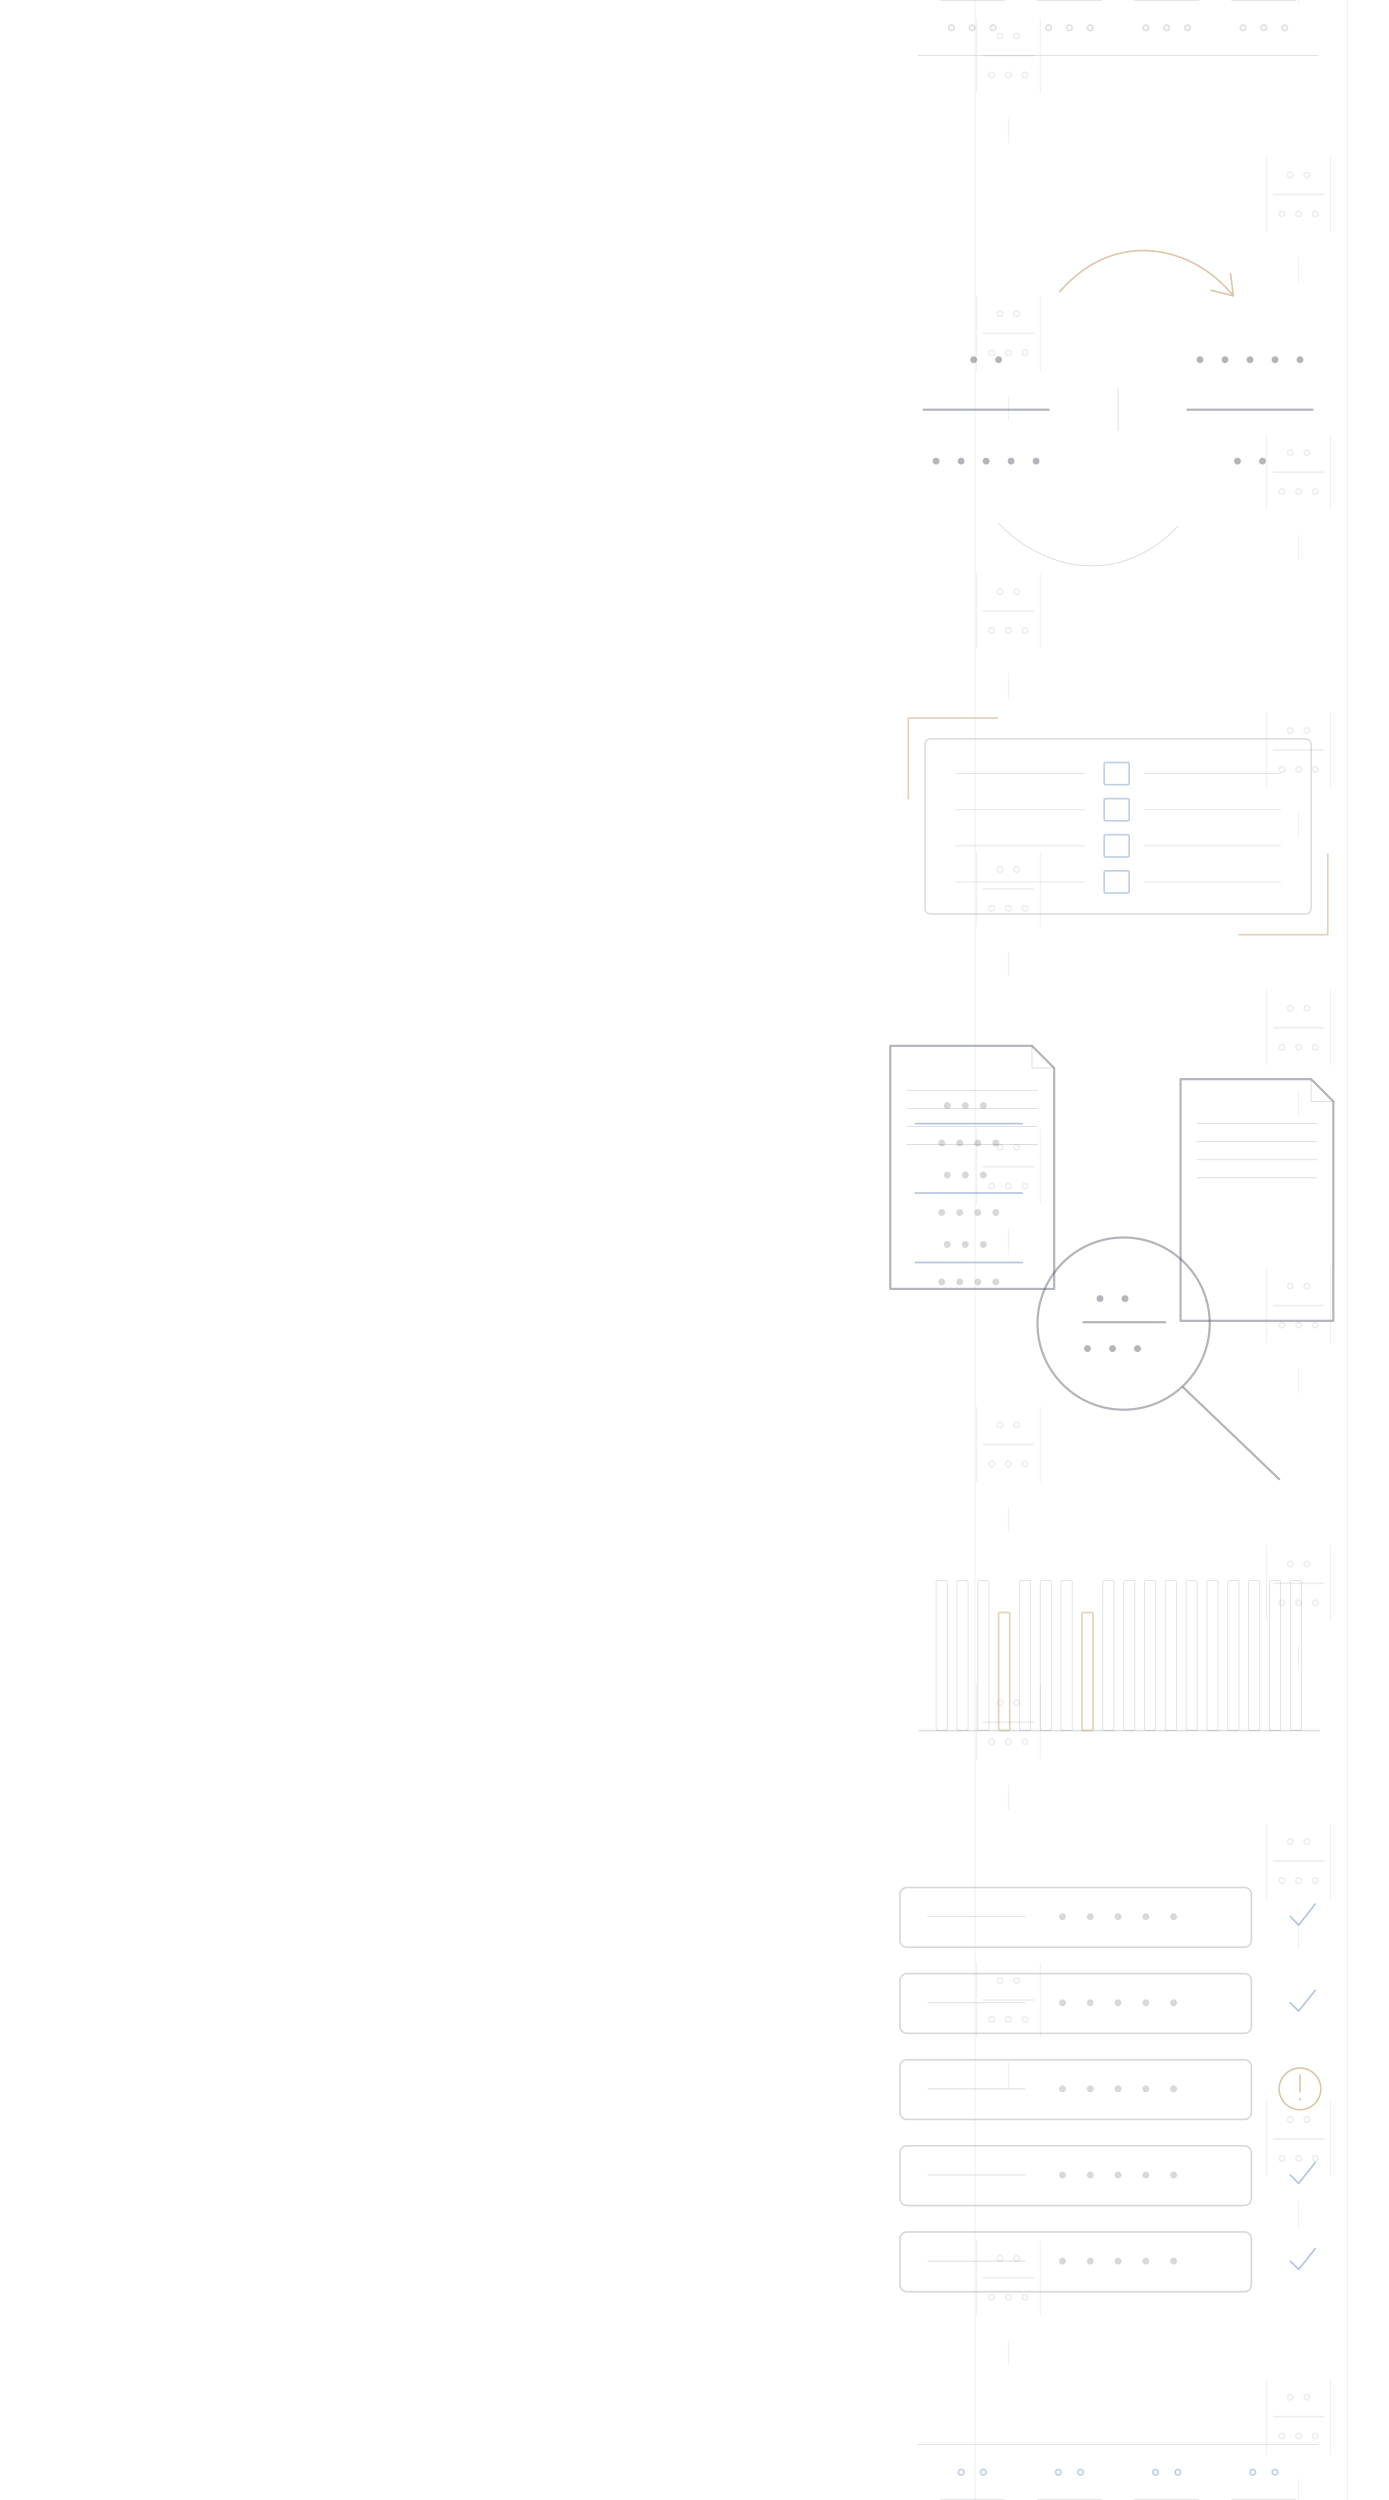
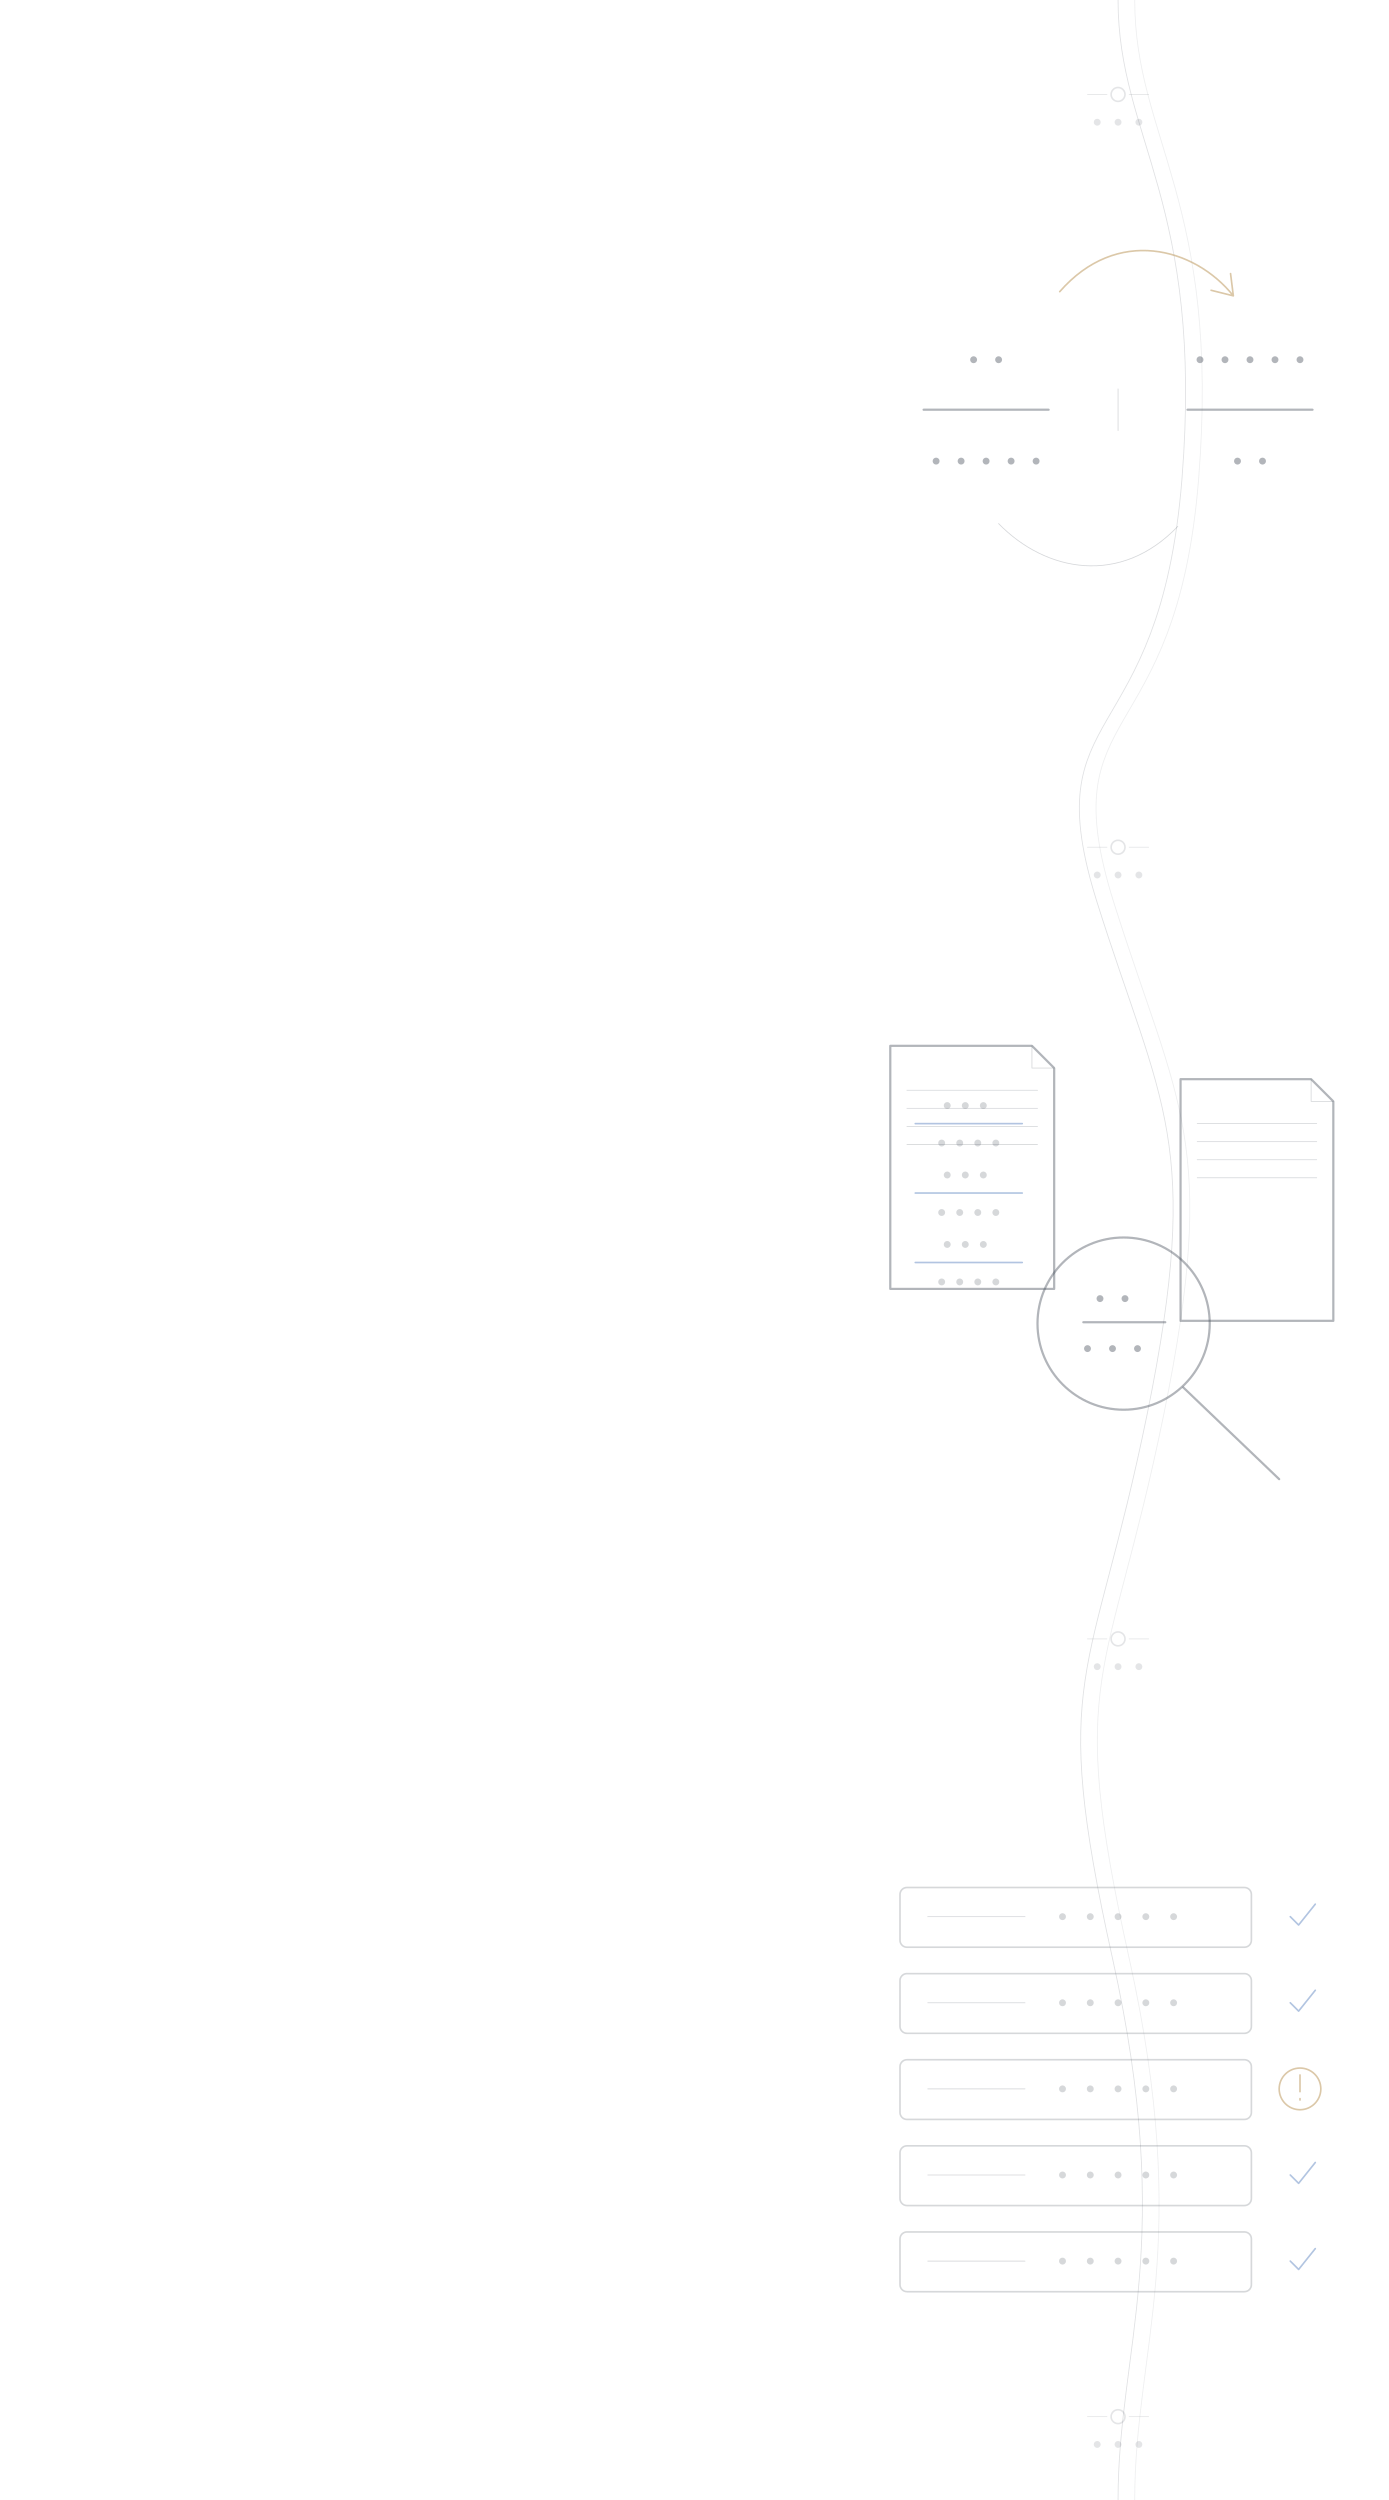
<svg xmlns="http://www.w3.org/2000/svg" width="1000" height="1800" viewBox="0 0 1000 1800" fill="none">
  <style>.art-ink,
.art-ink-soft,
.art-hair,
.art-blue,
.art-gold {
  fill: none;
  vector-effect: non-scaling-stroke;
  stroke-linecap: round;
  stroke-linejoin: round;
}

.art-ink {
  stroke: rgba(38, 48, 62, .42);
  stroke-width: 1.6;
}

.art-ink-soft {
  stroke: rgba(38, 48, 62, .22);
  stroke-width: 1.2;
}

/* Hairline filigree — the finest lines (tree-rings, arcs, contours). */
.art-hair {
  stroke: rgba(38, 48, 62, .22);
  stroke-width: 0.6;
}

.art-blue, .art-gold {
  stroke-width: 1.2;
  stroke-opacity: .55;
}

.art-blue { stroke: #5a82be; }
.art-gold { stroke: #b28945; }

.art-fill-ink {
  fill: rgba(38, 48, 62, .42);
  stroke: none;
}

/* Stipple dots for organic growth. */
.art-dot {
  fill: rgba(38, 48, 62, .22);
  stroke: none;
}</style>
-   <defs>
-     <g id="post-texture" opacity=".38">
-       <path class="art-hair" d="M702 0V1800" />
-       <path class="art-hair" d="M970 0V1800" />
-       <path class="art-ink-soft" d="M708 40L744 40" />
-       <circle class="art-ink-soft" cx="720" cy="26" r="2" />
-       <circle class="art-ink-soft" cx="732" cy="26" r="2" />
-       <circle class="art-ink-soft" cx="714" cy="54" r="2" />
-       <circle class="art-ink-soft" cx="726" cy="54" r="2" />
-       <circle class="art-ink-soft" cx="738" cy="54" r="2" />
-       <path class="art-hair" d="M703 13v54m46-54v54" />
-       <path class="art-hair" d="M726 85L726 103" />
-       <path class="art-ink-soft" d="M917 140L953 140" />
-       <circle class="art-ink-soft" cx="929" cy="126" r="2" />
-       <circle class="art-ink-soft" cx="941" cy="126" r="2" />
-       <circle class="art-ink-soft" cx="923" cy="154" r="2" />
-       <circle class="art-ink-soft" cx="935" cy="154" r="2" />
-       <circle class="art-ink-soft" cx="947" cy="154" r="2" />
-       <path class="art-hair" d="M912 113v54m46-54v54" />
-       <path class="art-hair" d="M935 185L935 203" />
-       <path class="art-ink-soft" d="M708 240L744 240" />
-       <circle class="art-ink-soft" cx="720" cy="226" r="2" />
-       <circle class="art-ink-soft" cx="732" cy="226" r="2" />
-       <circle class="art-ink-soft" cx="714" cy="254" r="2" />
-       <circle class="art-ink-soft" cx="726" cy="254" r="2" />
-       <circle class="art-ink-soft" cx="738" cy="254" r="2" />
-       <path class="art-hair" d="M703 213v54m46-54v54" />
-       <path class="art-hair" d="M726 285L726 303" />
-       <path class="art-ink-soft" d="M917 340L953 340" />
-       <circle class="art-ink-soft" cx="929" cy="326" r="2" />
-       <circle class="art-ink-soft" cx="941" cy="326" r="2" />
-       <circle class="art-ink-soft" cx="923" cy="354" r="2" />
-       <circle class="art-ink-soft" cx="935" cy="354" r="2" />
-       <circle class="art-ink-soft" cx="947" cy="354" r="2" />
-       <path class="art-hair" d="M912 313v54m46-54v54" />
-       <path class="art-hair" d="M935 385L935 403" />
-       <path class="art-ink-soft" d="M708 440L744 440" />
-       <circle class="art-ink-soft" cx="720" cy="426" r="2" />
-       <circle class="art-ink-soft" cx="732" cy="426" r="2" />
-       <circle class="art-ink-soft" cx="714" cy="454" r="2" />
-       <circle class="art-ink-soft" cx="726" cy="454" r="2" />
-       <circle class="art-ink-soft" cx="738" cy="454" r="2" />
-       <path class="art-hair" d="M703 413v54m46-54v54" />
-       <path class="art-hair" d="M726 485L726 503" />
-       <path class="art-ink-soft" d="M917 540L953 540" />
-       <circle class="art-ink-soft" cx="929" cy="526" r="2" />
-       <circle class="art-ink-soft" cx="941" cy="526" r="2" />
-       <circle class="art-ink-soft" cx="923" cy="554" r="2" />
-       <circle class="art-ink-soft" cx="935" cy="554" r="2" />
-       <circle class="art-ink-soft" cx="947" cy="554" r="2" />
-       <path class="art-hair" d="M912 513v54m46-54v54" />
-       <path class="art-hair" d="M935 585L935 603" />
-       <path class="art-ink-soft" d="M708 640L744 640" />
-       <circle class="art-ink-soft" cx="720" cy="626" r="2" />
-       <circle class="art-ink-soft" cx="732" cy="626" r="2" />
-       <circle class="art-ink-soft" cx="714" cy="654" r="2" />
-       <circle class="art-ink-soft" cx="726" cy="654" r="2" />
-       <circle class="art-ink-soft" cx="738" cy="654" r="2" />
-       <path class="art-hair" d="M703 613v54m46-54v54" />
-       <path class="art-hair" d="M726 685L726 703" />
-       <path class="art-ink-soft" d="M917 740L953 740" />
-       <circle class="art-ink-soft" cx="929" cy="726" r="2" />
-       <circle class="art-ink-soft" cx="941" cy="726" r="2" />
-       <circle class="art-ink-soft" cx="923" cy="754" r="2" />
-       <circle class="art-ink-soft" cx="935" cy="754" r="2" />
-       <circle class="art-ink-soft" cx="947" cy="754" r="2" />
-       <path class="art-hair" d="M912 713v54m46-54v54" />
-       <path class="art-hair" d="M935 785L935 803" />
-       <path class="art-ink-soft" d="M708 840L744 840" />
-       <circle class="art-ink-soft" cx="720" cy="826" r="2" />
-       <circle class="art-ink-soft" cx="732" cy="826" r="2" />
-       <circle class="art-ink-soft" cx="714" cy="854" r="2" />
-       <circle class="art-ink-soft" cx="726" cy="854" r="2" />
-       <circle class="art-ink-soft" cx="738" cy="854" r="2" />
-       <path class="art-hair" d="M703 813v54m46-54v54" />
-       <path class="art-hair" d="M726 885L726 903" />
-       <path class="art-ink-soft" d="M917 940L953 940" />
-       <circle class="art-ink-soft" cx="929" cy="926" r="2" />
-       <circle class="art-ink-soft" cx="941" cy="926" r="2" />
-       <circle class="art-ink-soft" cx="923" cy="954" r="2" />
-       <circle class="art-ink-soft" cx="935" cy="954" r="2" />
-       <circle class="art-ink-soft" cx="947" cy="954" r="2" />
-       <path class="art-hair" d="M912 913v54m46-54v54" />
-       <path class="art-hair" d="M935 985L935 1003" />
-       <path class="art-ink-soft" d="M708 1040L744 1040" />
-       <circle class="art-ink-soft" cx="720" cy="1026" r="2" />
-       <circle class="art-ink-soft" cx="732" cy="1026" r="2" />
-       <circle class="art-ink-soft" cx="714" cy="1054" r="2" />
-       <circle class="art-ink-soft" cx="726" cy="1054" r="2" />
-       <circle class="art-ink-soft" cx="738" cy="1054" r="2" />
-       <path class="art-hair" d="M703 1013v54m46-54v54" />
-       <path class="art-hair" d="M726 1085L726 1103" />
-       <path class="art-ink-soft" d="M917 1140L953 1140" />
-       <circle class="art-ink-soft" cx="929" cy="1126" r="2" />
-       <circle class="art-ink-soft" cx="941" cy="1126" r="2" />
-       <circle class="art-ink-soft" cx="923" cy="1154" r="2" />
-       <circle class="art-ink-soft" cx="935" cy="1154" r="2" />
-       <circle class="art-ink-soft" cx="947" cy="1154" r="2" />
-       <path class="art-hair" d="M912 1113v54m46-54v54" />
-       <path class="art-hair" d="M935 1185L935 1203" />
-       <path class="art-ink-soft" d="M708 1240L744 1240" />
-       <circle class="art-ink-soft" cx="720" cy="1226" r="2" />
-       <circle class="art-ink-soft" cx="732" cy="1226" r="2" />
-       <circle class="art-ink-soft" cx="714" cy="1254" r="2" />
-       <circle class="art-ink-soft" cx="726" cy="1254" r="2" />
-       <circle class="art-ink-soft" cx="738" cy="1254" r="2" />
-       <path class="art-hair" d="M703 1213v54m46-54v54" />
-       <path class="art-hair" d="M726 1285L726 1303" />
-       <path class="art-ink-soft" d="M917 1340L953 1340" />
-       <circle class="art-ink-soft" cx="929" cy="1326" r="2" />
-       <circle class="art-ink-soft" cx="941" cy="1326" r="2" />
-       <circle class="art-ink-soft" cx="923" cy="1354" r="2" />
-       <circle class="art-ink-soft" cx="935" cy="1354" r="2" />
-       <circle class="art-ink-soft" cx="947" cy="1354" r="2" />
-       <path class="art-hair" d="M912 1313v54m46-54v54" />
-       <path class="art-hair" d="M935 1385L935 1403" />
-       <path class="art-ink-soft" d="M708 1440L744 1440" />
-       <circle class="art-ink-soft" cx="720" cy="1426" r="2" />
-       <circle class="art-ink-soft" cx="732" cy="1426" r="2" />
-       <circle class="art-ink-soft" cx="714" cy="1454" r="2" />
-       <circle class="art-ink-soft" cx="726" cy="1454" r="2" />
-       <circle class="art-ink-soft" cx="738" cy="1454" r="2" />
-       <path class="art-hair" d="M703 1413v54m46-54v54" />
-       <path class="art-hair" d="M726 1485L726 1503" />
-       <path class="art-ink-soft" d="M917 1540L953 1540" />
-       <circle class="art-ink-soft" cx="929" cy="1526" r="2" />
-       <circle class="art-ink-soft" cx="941" cy="1526" r="2" />
-       <circle class="art-ink-soft" cx="923" cy="1554" r="2" />
-       <circle class="art-ink-soft" cx="935" cy="1554" r="2" />
-       <circle class="art-ink-soft" cx="947" cy="1554" r="2" />
-       <path class="art-hair" d="M912 1513v54m46-54v54" />
-       <path class="art-hair" d="M935 1585L935 1603" />
-       <path class="art-ink-soft" d="M708 1640L744 1640" />
-       <circle class="art-ink-soft" cx="720" cy="1626" r="2" />
-       <circle class="art-ink-soft" cx="732" cy="1626" r="2" />
-       <circle class="art-ink-soft" cx="714" cy="1654" r="2" />
-       <circle class="art-ink-soft" cx="726" cy="1654" r="2" />
-       <circle class="art-ink-soft" cx="738" cy="1654" r="2" />
-       <path class="art-hair" d="M703 1613v54m46-54v54" />
-       <path class="art-hair" d="M726 1685L726 1703" />
-       <path class="art-ink-soft" d="M917 1740L953 1740" />
-       <circle class="art-ink-soft" cx="929" cy="1726" r="2" />
-       <circle class="art-ink-soft" cx="941" cy="1726" r="2" />
-       <circle class="art-ink-soft" cx="923" cy="1754" r="2" />
-       <circle class="art-ink-soft" cx="935" cy="1754" r="2" />
-       <circle class="art-ink-soft" cx="947" cy="1754" r="2" />
-       <path class="art-hair" d="M912 1713v54m46-54v54" />
-       <path class="art-hair" d="M935 1785L935 1803" />
-     </g>
-   </defs>
-   <use href="#post-texture" transform="translate(0 -1800)" />
-   <use href="#post-texture" transform="translate(0 0)" />
-   <use href="#post-texture" transform="translate(0 1800)" />
-   <g transform="translate(805 0)" opacity=".7">
-     <path class="art-ink-soft" d="M-128 0L-82 0" />
-     <circle class="art-blue" cx="-113" cy="-20" r="2" />
-     <circle class="art-blue" cx="-97" cy="-20" r="2" />
-     <circle class="art-ink-soft" cx="-120" cy="20" r="2" />
-     <circle class="art-ink-soft" cx="-105" cy="20" r="2" />
-     <circle class="art-ink-soft" cx="-90" cy="20" r="2" />
-     <path class="art-ink-soft" d="M-58 0L-12 0" />
-     <circle class="art-blue" cx="-43" cy="-20" r="2" />
-     <circle class="art-blue" cx="-27" cy="-20" r="2" />
-     <circle class="art-ink-soft" cx="-50" cy="20" r="2" />
-     <circle class="art-ink-soft" cx="-35" cy="20" r="2" />
-     <circle class="art-ink-soft" cx="-20" cy="20" r="2" />
-     <path class="art-ink-soft" d="M12 0L58 0" />
-     <circle class="art-blue" cx="27" cy="-20" r="2" />
-     <circle class="art-blue" cx="43" cy="-20" r="2" />
-     <circle class="art-ink-soft" cx="20" cy="20" r="2" />
-     <circle class="art-ink-soft" cx="35" cy="20" r="2" />
-     <circle class="art-ink-soft" cx="50" cy="20" r="2" />
-     <path class="art-ink-soft" d="M82 0L128 0" />
-     <circle class="art-blue" cx="97" cy="-20" r="2" />
-     <circle class="art-blue" cx="113" cy="-20" r="2" />
-     <circle class="art-ink-soft" cx="90" cy="20" r="2" />
-     <circle class="art-ink-soft" cx="105" cy="20" r="2" />
-     <circle class="art-ink-soft" cx="120" cy="20" r="2" />
-     <path class="art-hair" d="M-144-40H144M-144 40H144" />
+   <g transform="translate(0 0)" opacity=".65">
+     <path class="art-hair" d="M805 0C805 100 867 145 851 345S744 504 790 650S866 822 826 1018S755 1203 801 1410S805 1690 805 1800" />
  </g>
-   <g transform="translate(805 595)" opacity=".7">
-     <rect class="art-ink-soft" x="-139" y="-63" width="278" height="126" rx="4" />
-     <path class="art-hair" d="M-117 -38L-24 -38" />
-     <path class="art-hair" d="M19 -38L117 -38" />
-     <rect class="art-blue" x="-10" y="-46" width="18" height="16" rx="1" />
-     <path class="art-hair" d="M-117 -12L-24 -12" />
-     <path class="art-hair" d="M19 -12L117 -12" />
-     <rect class="art-blue" x="-10" y="-20" width="18" height="16" rx="1" />
-     <path class="art-hair" d="M-117 14L-24 14" />
-     <path class="art-hair" d="M19 14L117 14" />
-     <rect class="art-blue" x="-10" y="6" width="18" height="16" rx="1" />
-     <path class="art-hair" d="M-117 40L-24 40" />
-     <path class="art-hair" d="M19 40L117 40" />
-     <rect class="art-blue" x="-10" y="32" width="18" height="16" rx="1" />
-     <path class="art-gold" d="M-151-20V-78H-87M151 20V78H87" />
+   <g transform="translate(12 0)" opacity=".35">
+     <path class="art-hair" d="M805 0C805 100 867 145 851 345S744 504 790 650S866 822 826 1018S755 1203 801 1410S805 1690 805 1800" />
  </g>
-   <g transform="translate(805 1190)" opacity=".7">
-     <path class="art-ink-soft" d="M-143 56L145 56" />
-     <rect class="art-hair" x="-131" y="-52" width="8" height="108" rx="1" />
-     <rect class="art-hair" x="-116" y="-52" width="8" height="108" rx="1" />
-     <rect class="art-hair" x="-101" y="-52" width="8" height="108" rx="1" />
-     <rect class="art-gold" x="-86" y="-29" width="8" height="85" rx="1" />
-     <rect class="art-hair" x="-71" y="-52" width="8" height="108" rx="1" />
-     <rect class="art-hair" x="-56" y="-52" width="8" height="108" rx="1" />
-     <rect class="art-hair" x="-41" y="-52" width="8" height="108" rx="1" />
-     <rect class="art-gold" x="-26" y="-29" width="8" height="85" rx="1" />
-     <rect class="art-hair" x="-11" y="-52" width="8" height="108" rx="1" />
-     <rect class="art-hair" x="4" y="-52" width="8" height="108" rx="1" />
-     <rect class="art-hair" x="19" y="-52" width="8" height="108" rx="1" />
-     <rect class="art-hair" x="34" y="-52" width="8" height="108" rx="1" />
-     <rect class="art-hair" x="49" y="-52" width="8" height="108" rx="1" />
-     <rect class="art-hair" x="64" y="-52" width="8" height="108" rx="1" />
-     <rect class="art-hair" x="79" y="-52" width="8" height="108" rx="1" />
-     <rect class="art-hair" x="94" y="-52" width="8" height="108" rx="1" />
-     <rect class="art-hair" x="109" y="-52" width="8" height="108" rx="1" />
-     <rect class="art-hair" x="124" y="-52" width="8" height="108" rx="1" />
+   <g transform="translate(805 68)" opacity=".55">
+     <circle class="art-ink-soft" cx="0" cy="0" r="5" />
+     <path class="art-hair" d="M-22 0L-8 0" />
+     <path class="art-hair" d="M8 0L22 0" />
+     <circle class="art-dot" cx="-15" cy="20" r="2.5" />
+     <circle class="art-dot" cx="0" cy="20" r="2.5" />
+     <circle class="art-dot" cx="15" cy="20" r="2.5" />
  </g>
-   <g transform="translate(805 1800)" opacity=".7">
-     <path class="art-ink-soft" d="M-128 0L-82 0" />
-     <circle class="art-blue" cx="-113" cy="-20" r="2" />
-     <circle class="art-blue" cx="-97" cy="-20" r="2" />
-     <circle class="art-ink-soft" cx="-120" cy="20" r="2" />
-     <circle class="art-ink-soft" cx="-105" cy="20" r="2" />
-     <circle class="art-ink-soft" cx="-90" cy="20" r="2" />
-     <path class="art-ink-soft" d="M-58 0L-12 0" />
-     <circle class="art-blue" cx="-43" cy="-20" r="2" />
-     <circle class="art-blue" cx="-27" cy="-20" r="2" />
-     <circle class="art-ink-soft" cx="-50" cy="20" r="2" />
-     <circle class="art-ink-soft" cx="-35" cy="20" r="2" />
-     <circle class="art-ink-soft" cx="-20" cy="20" r="2" />
-     <path class="art-ink-soft" d="M12 0L58 0" />
-     <circle class="art-blue" cx="27" cy="-20" r="2" />
-     <circle class="art-blue" cx="43" cy="-20" r="2" />
-     <circle class="art-ink-soft" cx="20" cy="20" r="2" />
-     <circle class="art-ink-soft" cx="35" cy="20" r="2" />
-     <circle class="art-ink-soft" cx="50" cy="20" r="2" />
-     <path class="art-ink-soft" d="M82 0L128 0" />
-     <circle class="art-blue" cx="97" cy="-20" r="2" />
-     <circle class="art-blue" cx="113" cy="-20" r="2" />
-     <circle class="art-ink-soft" cx="90" cy="20" r="2" />
-     <circle class="art-ink-soft" cx="105" cy="20" r="2" />
-     <circle class="art-ink-soft" cx="120" cy="20" r="2" />
-     <path class="art-hair" d="M-144-40H144M-144 40H144" />
+   <g transform="translate(805 610)" opacity=".55">
+     <circle class="art-ink-soft" cx="0" cy="0" r="5" />
+     <path class="art-hair" d="M-22 0L-8 0" />
+     <path class="art-hair" d="M8 0L22 0" />
+     <circle class="art-dot" cx="-15" cy="20" r="2.5" />
+     <circle class="art-dot" cx="0" cy="20" r="2.5" />
+     <circle class="art-dot" cx="15" cy="20" r="2.5" />
+   </g>
+   <g transform="translate(805 1180)" opacity=".55">
+     <circle class="art-ink-soft" cx="0" cy="0" r="5" />
+     <path class="art-hair" d="M-22 0L-8 0" />
+     <path class="art-hair" d="M8 0L22 0" />
+     <circle class="art-dot" cx="-15" cy="20" r="2.5" />
+     <circle class="art-dot" cx="0" cy="20" r="2.5" />
+     <circle class="art-dot" cx="15" cy="20" r="2.5" />
+   </g>
+   <g transform="translate(805 1740)" opacity=".55">
+     <circle class="art-ink-soft" cx="0" cy="0" r="5" />
+     <path class="art-hair" d="M-22 0L-8 0" />
+     <path class="art-hair" d="M8 0L22 0" />
+     <circle class="art-dot" cx="-15" cy="20" r="2.5" />
+     <circle class="art-dot" cx="0" cy="20" r="2.5" />
+     <circle class="art-dot" cx="15" cy="20" r="2.5" />
  </g>
  <g transform="translate(805 295)" opacity=".85">
    <path class="art-ink" d="M-140 0L-50 0" />
    <circle class="art-fill-ink" cx="-104" cy="-36" r="2.5" />
    <circle class="art-fill-ink" cx="-86" cy="-36" r="2.5" />
    <circle class="art-fill-ink" cx="-131" cy="37" r="2.5" />
    <circle class="art-fill-ink" cx="-113" cy="37" r="2.5" />
    <circle class="art-fill-ink" cx="-95" cy="37" r="2.5" />
    <circle class="art-fill-ink" cx="-77" cy="37" r="2.5" />
    <circle class="art-fill-ink" cx="-59" cy="37" r="2.5" />
    <path class="art-ink" d="M50 0L140 0" />
    <circle class="art-fill-ink" cx="59" cy="-36" r="2.5" />
    <circle class="art-fill-ink" cx="77" cy="-36" r="2.5" />
    <circle class="art-fill-ink" cx="95" cy="-36" r="2.5" />
    <circle class="art-fill-ink" cx="113" cy="-36" r="2.5" />
    <circle class="art-fill-ink" cx="131" cy="-36" r="2.5" />
    <circle class="art-fill-ink" cx="86" cy="37" r="2.5" />
    <circle class="art-fill-ink" cx="104" cy="37" r="2.5" />
    <path class="art-gold" d="M-42-85C-1-132 55-117 83-82M83-82l-2-16m2 16-16-4" />
    <path class="art-hair" d="M43 84C2 127-52 117-86 82" />
    <path class="art-hair" d="M0-15v30" />
  </g>
  <g transform="translate(805 890)" opacity=".85">
    <path class="art-ink" d="M-164 -137H-62L-46 -121V38H-164Z" />
    <path class="art-hair" d="M-62 -137V-121H-46" />
    <path class="art-hair" d="M-152 -105L-58 -105" />
    <path class="art-hair" d="M-152 -92L-58 -92" />
    <path class="art-hair" d="M-152 -79L-58 -79" />
    <path class="art-hair" d="M-152 -66L-58 -66" />
    <path class="art-ink" d="M45 -113H139L155 -97V61H45Z" />
    <path class="art-hair" d="M139 -113V-97H155" />
    <path class="art-hair" d="M57 -81L143 -81" />
    <path class="art-hair" d="M57 -68L143 -68" />
    <path class="art-hair" d="M57 -55L143 -55" />
    <path class="art-hair" d="M57 -42L143 -42" />
    <path class="art-blue" d="M-146 -81L-69 -81" />
    <circle class="art-dot" cx="-123" cy="-94" r="2.5" />
    <circle class="art-dot" cx="-110" cy="-94" r="2.5" />
    <circle class="art-dot" cx="-97" cy="-94" r="2.5" />
    <circle class="art-dot" cx="-127" cy="-67" r="2.5" />
    <circle class="art-dot" cx="-114" cy="-67" r="2.5" />
    <circle class="art-dot" cx="-101" cy="-67" r="2.5" />
    <circle class="art-dot" cx="-88" cy="-67" r="2.5" />
    <path class="art-blue" d="M-146 -31L-69 -31" />
    <circle class="art-dot" cx="-123" cy="-44" r="2.5" />
    <circle class="art-dot" cx="-110" cy="-44" r="2.5" />
    <circle class="art-dot" cx="-97" cy="-44" r="2.5" />
    <circle class="art-dot" cx="-127" cy="-17" r="2.5" />
    <circle class="art-dot" cx="-114" cy="-17" r="2.5" />
    <circle class="art-dot" cx="-101" cy="-17" r="2.5" />
    <circle class="art-dot" cx="-88" cy="-17" r="2.5" />
    <path class="art-blue" d="M-146 19L-69 19" />
    <circle class="art-dot" cx="-123" cy="6" r="2.5" />
    <circle class="art-dot" cx="-110" cy="6" r="2.5" />
    <circle class="art-dot" cx="-97" cy="6" r="2.5" />
    <circle class="art-dot" cx="-127" cy="33" r="2.5" />
    <circle class="art-dot" cx="-114" cy="33" r="2.5" />
    <circle class="art-dot" cx="-101" cy="33" r="2.5" />
    <circle class="art-dot" cx="-88" cy="33" r="2.5" />
    <circle class="art-ink" cx="4" cy="63" r="62" />
    <path class="art-ink" d="M47 109L116 175" />
    <path class="art-ink" d="M-25 62L34 62" />
    <circle class="art-fill-ink" cx="-13" cy="45" r="2.5" />
    <circle class="art-fill-ink" cx="5" cy="45" r="2.5" />
    <circle class="art-fill-ink" cx="-22" cy="81" r="2.5" />
    <circle class="art-fill-ink" cx="-4" cy="81" r="2.5" />
    <circle class="art-fill-ink" cx="14" cy="81" r="2.5" />
  </g>
  <g transform="translate(805 1490)" opacity=".85">
    <rect class="art-ink-soft" x="-157" y="-131" width="253" height="43" rx="5" />
    <path class="art-hair" d="M-137 -110L-67 -110" />
    <circle class="art-dot" cx="-40" cy="-110" r="2.5" />
    <circle class="art-dot" cx="-20" cy="-110" r="2.5" />
    <circle class="art-dot" cx="0" cy="-110" r="2.5" />
    <circle class="art-dot" cx="20" cy="-110" r="2.5" />
    <circle class="art-dot" cx="40" cy="-110" r="2.5" />
    <path class="art-blue" d="M124 -110l6 6 12-15" />
    <rect class="art-ink-soft" x="-157" y="-69" width="253" height="43" rx="5" />
    <path class="art-hair" d="M-137 -48L-67 -48" />
    <circle class="art-dot" cx="-40" cy="-48" r="2.5" />
    <circle class="art-dot" cx="-20" cy="-48" r="2.5" />
    <circle class="art-dot" cx="0" cy="-48" r="2.5" />
    <circle class="art-dot" cx="20" cy="-48" r="2.5" />
    <circle class="art-dot" cx="40" cy="-48" r="2.5" />
    <path class="art-blue" d="M124 -48l6 6 12-15" />
    <rect class="art-ink-soft" x="-157" y="-7" width="253" height="43" rx="5" />
    <path class="art-hair" d="M-137 14L-67 14" />
    <circle class="art-dot" cx="-40" cy="14" r="2.5" />
    <circle class="art-dot" cx="-20" cy="14" r="2.5" />
    <circle class="art-dot" cx="0" cy="14" r="2.5" />
    <circle class="art-dot" cx="20" cy="14" r="2.5" />
    <circle class="art-dot" cx="40" cy="14" r="2.5" />
    <circle class="art-gold" cx="131" cy="14" r="15" />
    <path class="art-gold" d="M131 4v12m0 5v1" />
    <rect class="art-ink-soft" x="-157" y="55" width="253" height="43" rx="5" />
    <path class="art-hair" d="M-137 76L-67 76" />
    <circle class="art-dot" cx="-40" cy="76" r="2.5" />
    <circle class="art-dot" cx="-20" cy="76" r="2.5" />
    <circle class="art-dot" cx="0" cy="76" r="2.5" />
    <circle class="art-dot" cx="20" cy="76" r="2.5" />
    <circle class="art-dot" cx="40" cy="76" r="2.5" />
    <path class="art-blue" d="M124 76l6 6 12-15" />
    <rect class="art-ink-soft" x="-157" y="117" width="253" height="43" rx="5" />
    <path class="art-hair" d="M-137 138L-67 138" />
    <circle class="art-dot" cx="-40" cy="138" r="2.5" />
    <circle class="art-dot" cx="-20" cy="138" r="2.5" />
    <circle class="art-dot" cx="0" cy="138" r="2.5" />
    <circle class="art-dot" cx="20" cy="138" r="2.5" />
    <circle class="art-dot" cx="40" cy="138" r="2.5" />
    <path class="art-blue" d="M124 138l6 6 12-15" />
  </g>
</svg>
